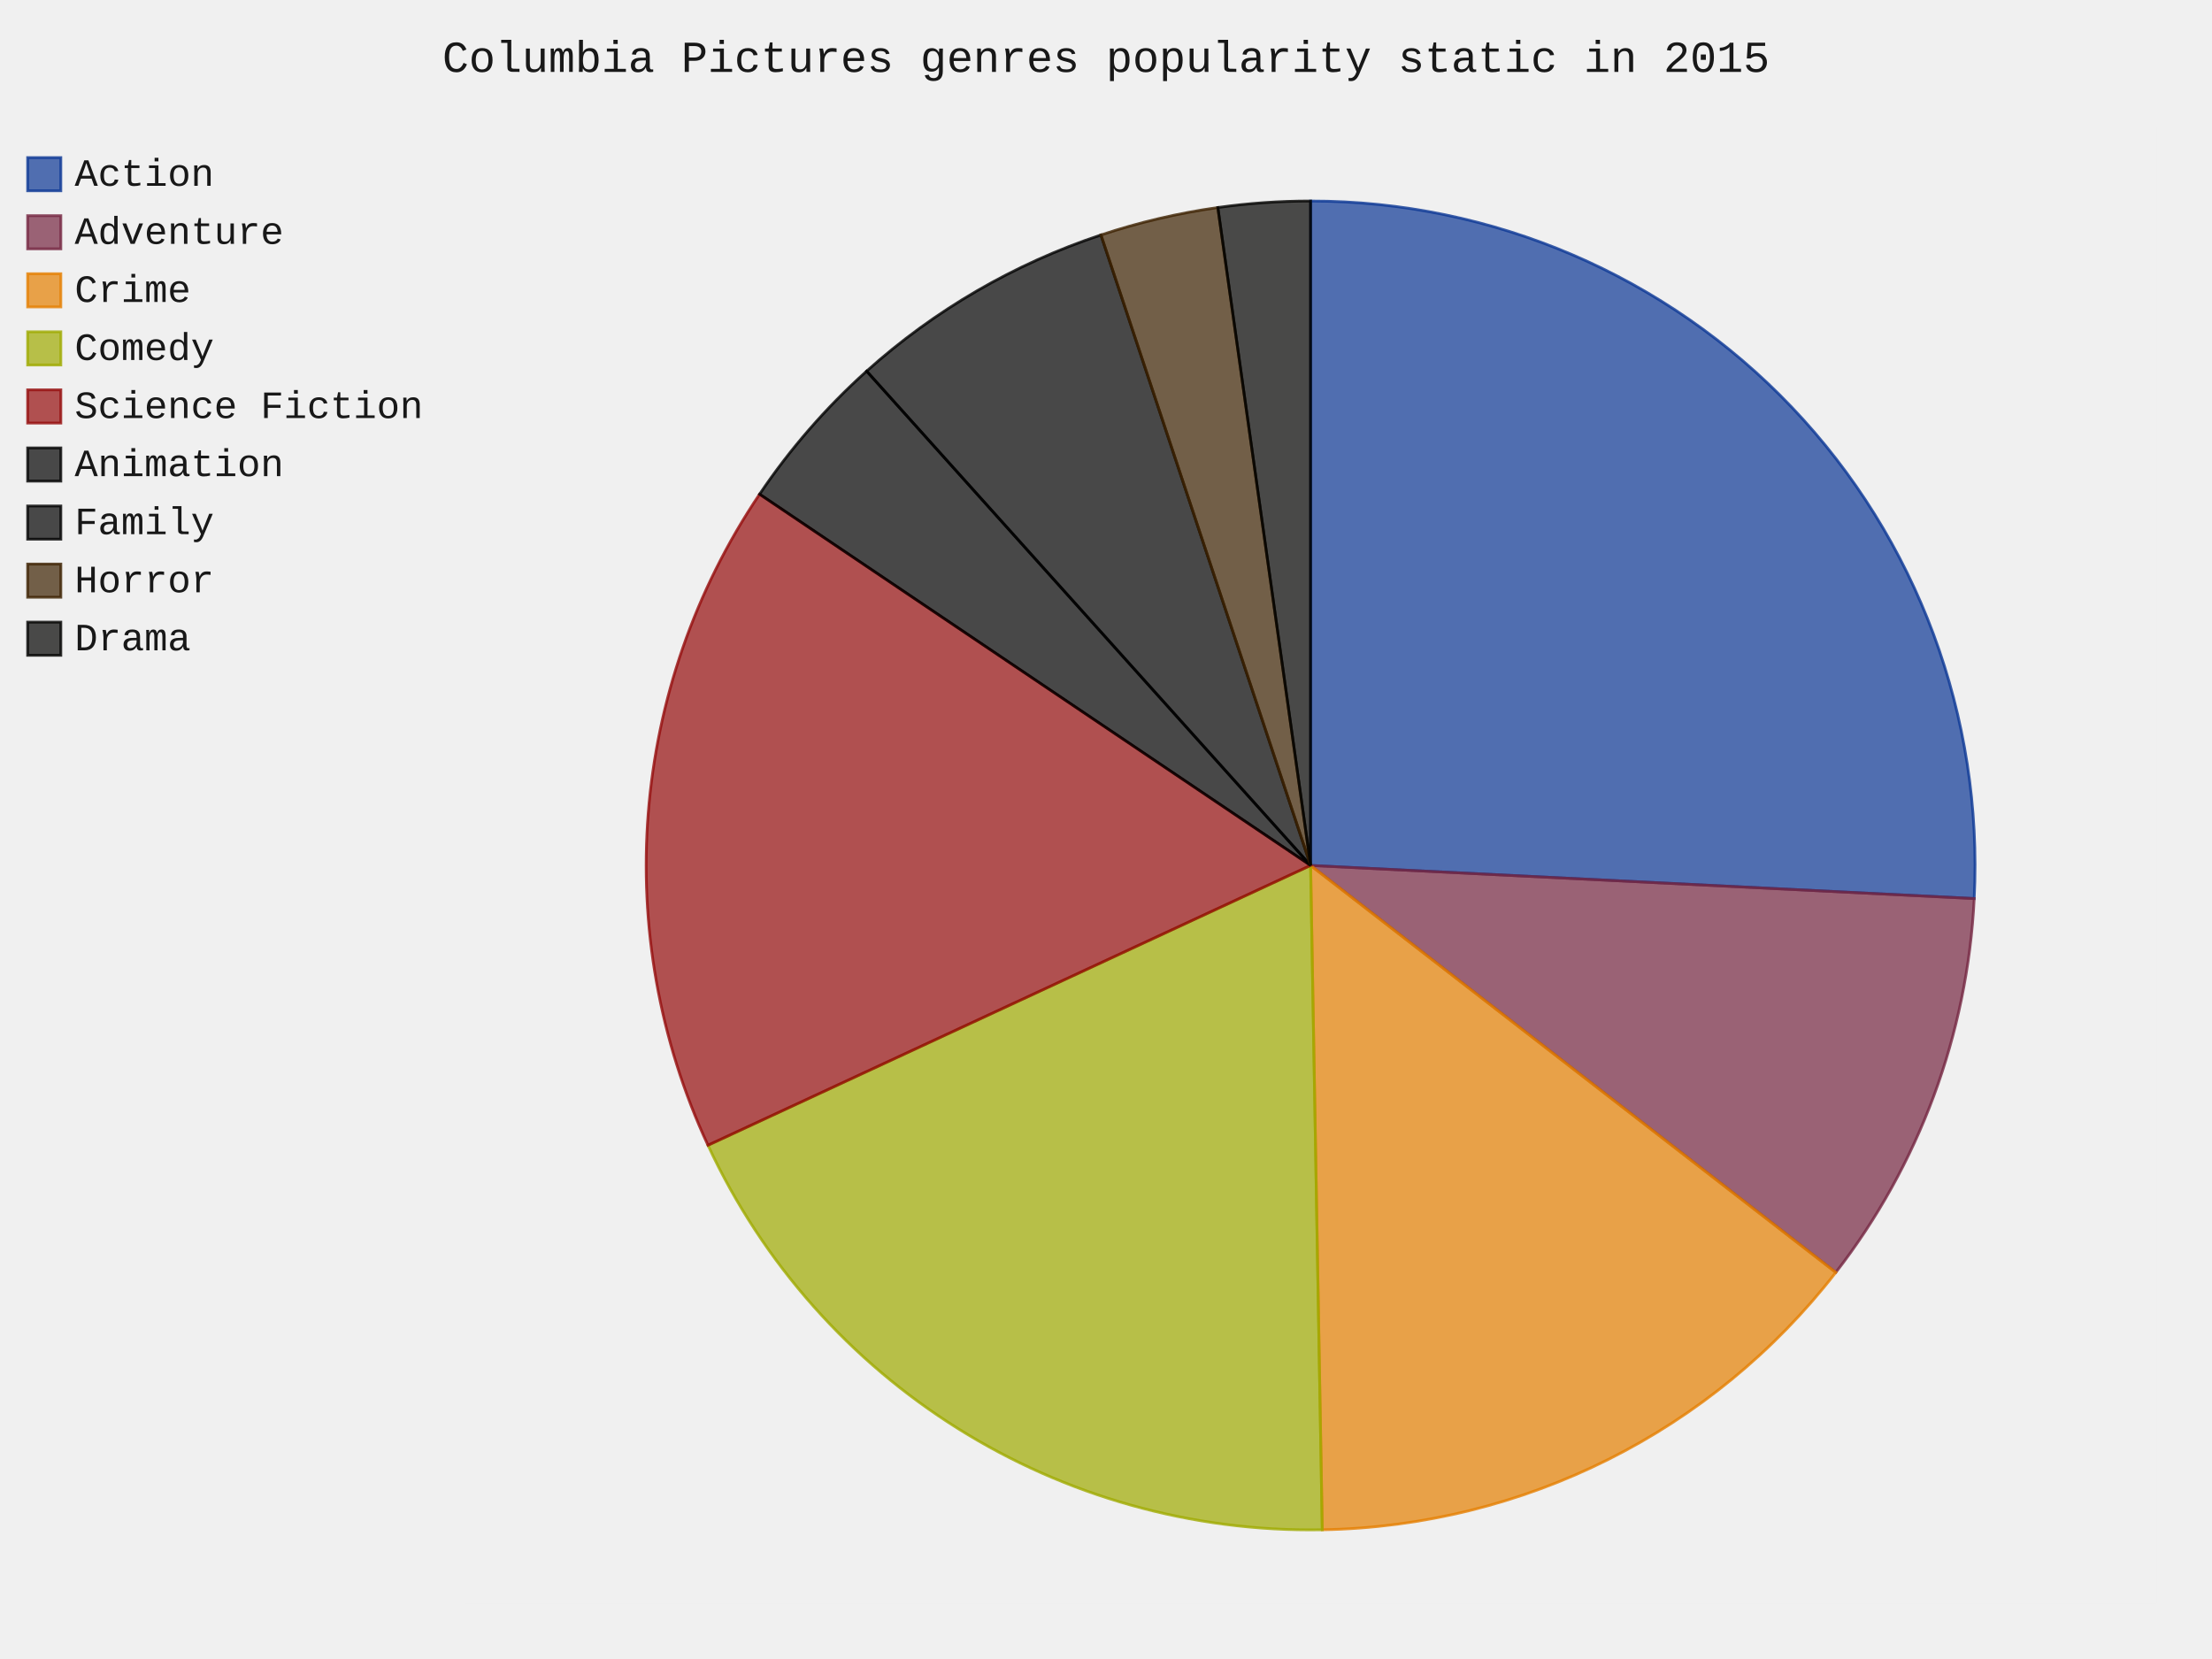
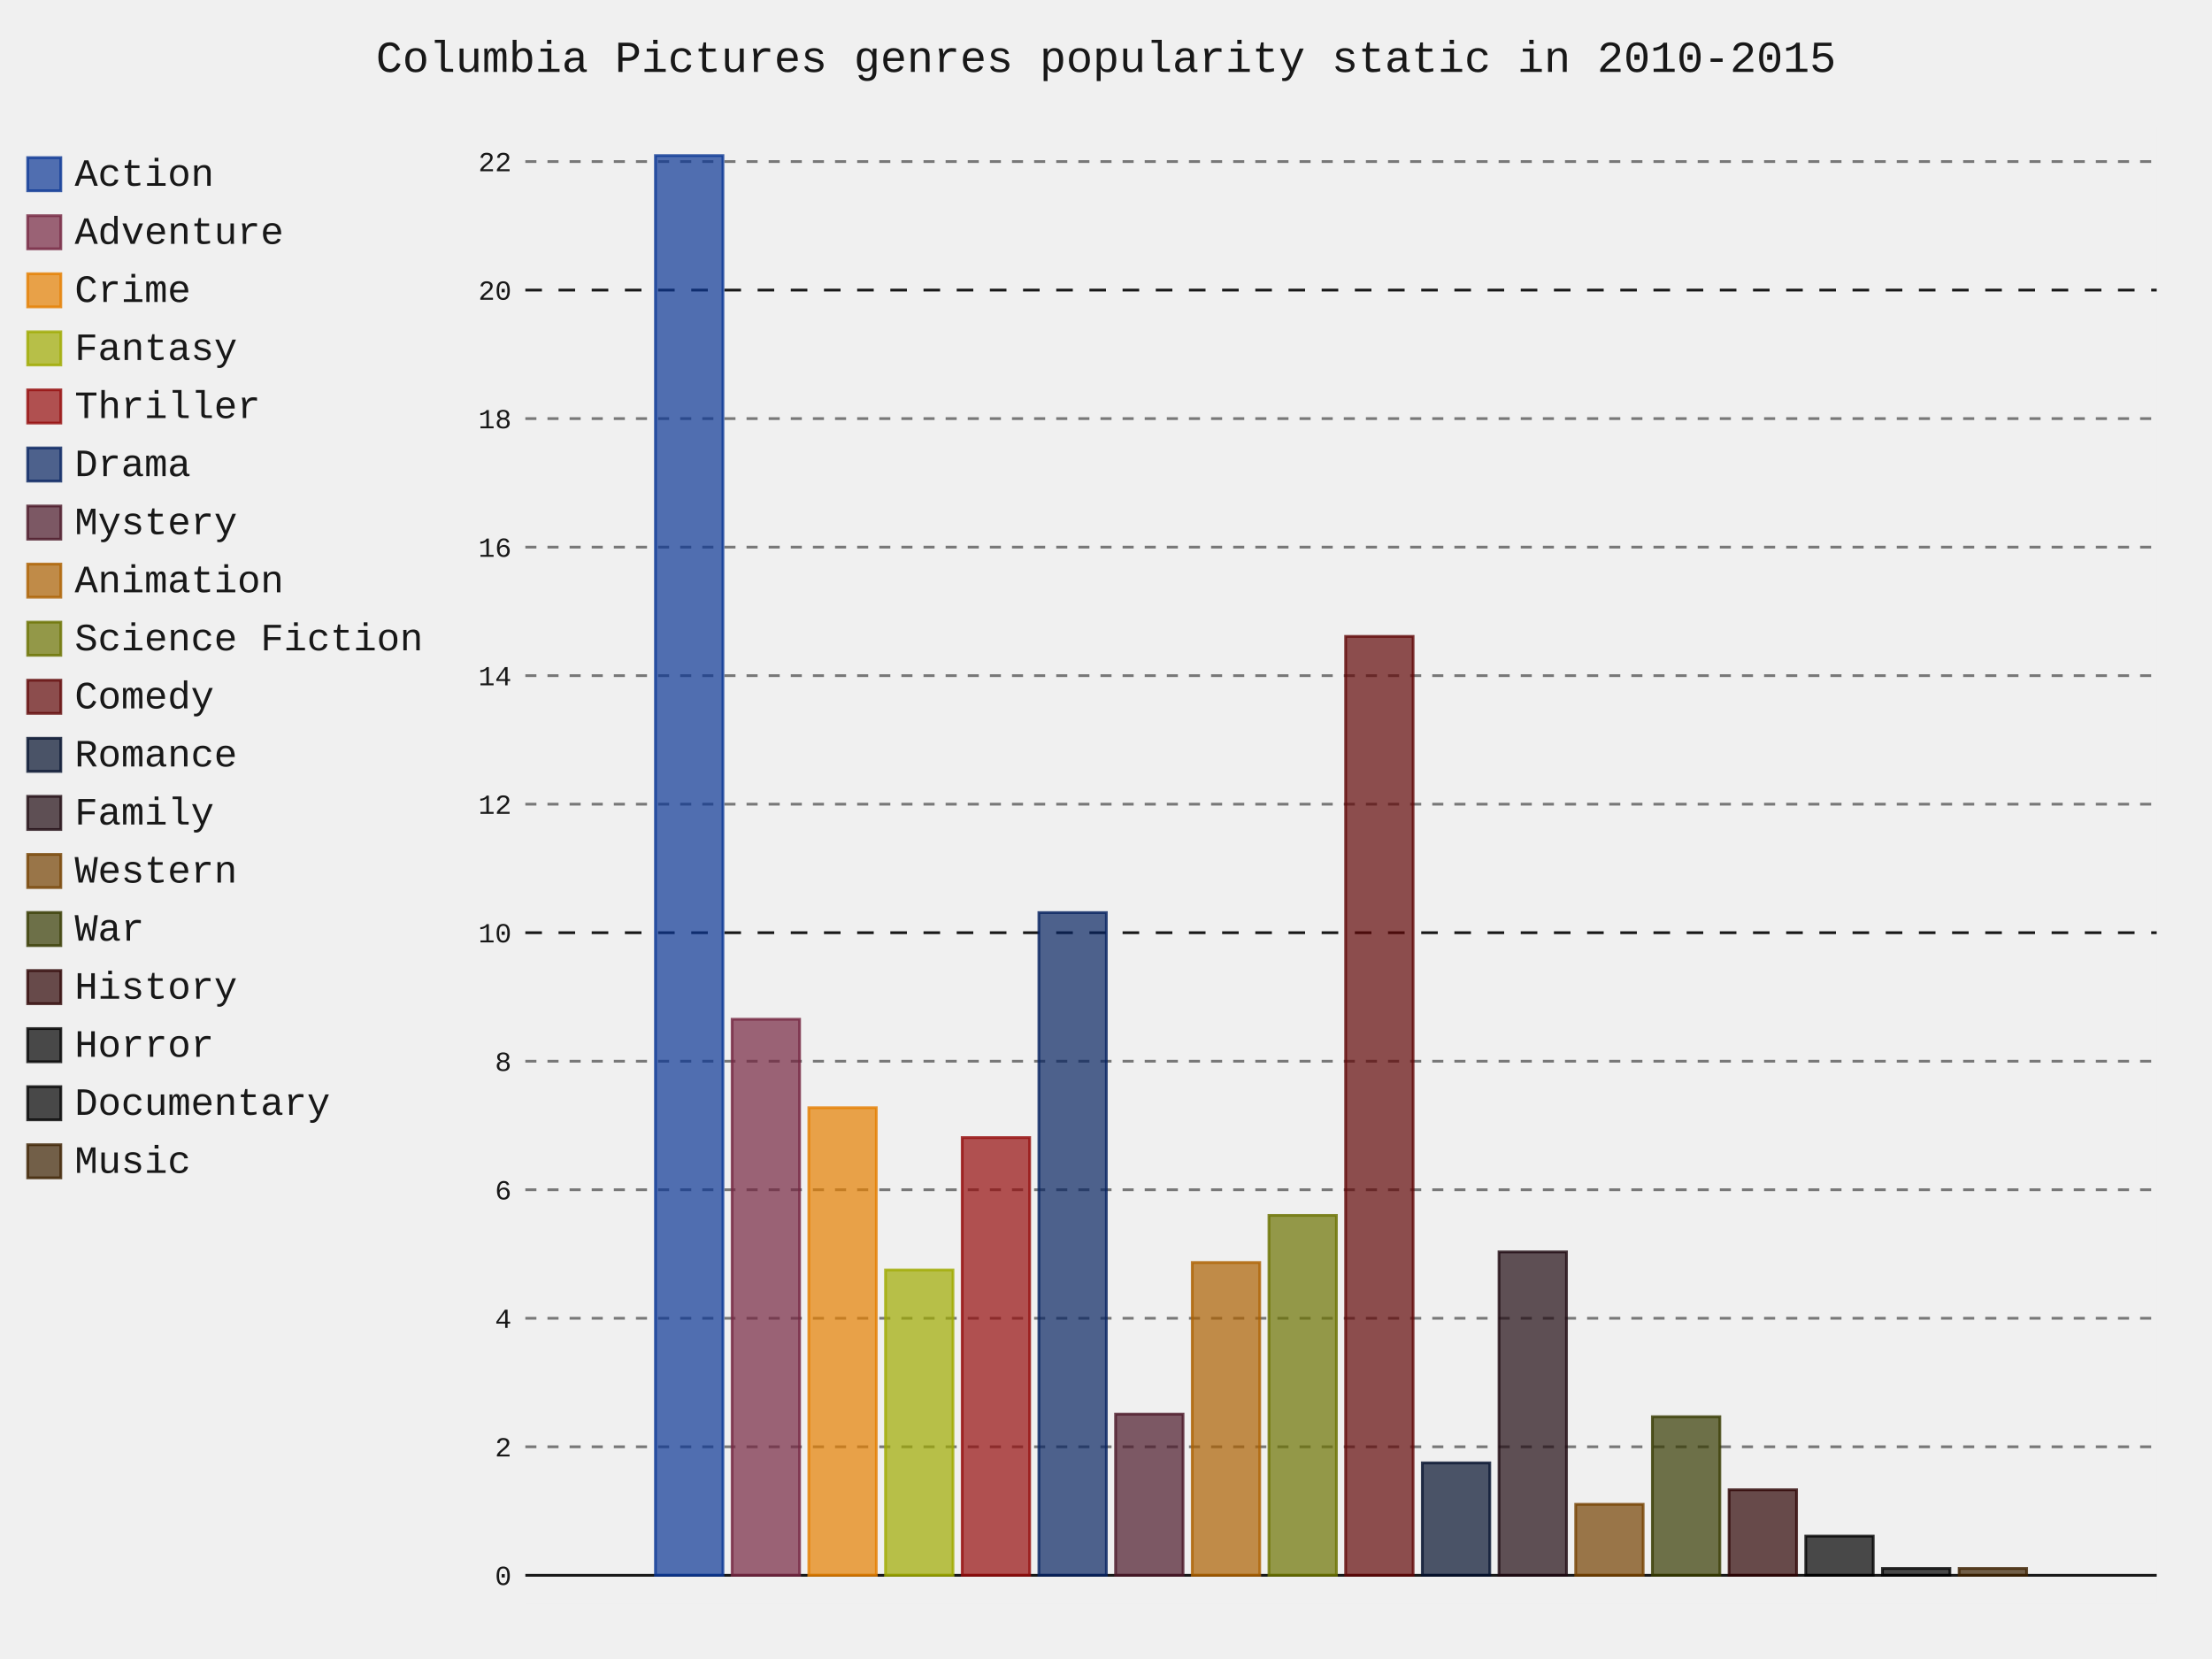
- <svg xmlns="http://www.w3.org/2000/svg" class="pygal-chart" id="chart-fba46c0a-7367-4ff8-a23b-daa2e502efba" viewBox="0 0 800 600">
+ <svg xmlns="http://www.w3.org/2000/svg" class="pygal-chart" id="chart-287fafa0-fafc-438d-97ae-37574f03ef1d" viewBox="0 0 800 600">
  <defs>
-     <style type="text/css">#chart-fba46c0a-7367-4ff8-a23b-daa2e502efba{-webkit-user-select:none;-webkit-font-smoothing:antialiased;font-family:Consolas,"Liberation Mono",Menlo,Courier,monospace}#chart-fba46c0a-7367-4ff8-a23b-daa2e502efba .title{font-family:Consolas,"Liberation Mono",Menlo,Courier,monospace;font-size:16px}#chart-fba46c0a-7367-4ff8-a23b-daa2e502efba .legends .legend text{font-family:Consolas,"Liberation Mono",Menlo,Courier,monospace;font-size:14px}#chart-fba46c0a-7367-4ff8-a23b-daa2e502efba .axis text{font-family:Consolas,"Liberation Mono",Menlo,Courier,monospace;font-size:10px}#chart-fba46c0a-7367-4ff8-a23b-daa2e502efba .axis text.major{font-family:Consolas,"Liberation Mono",Menlo,Courier,monospace;font-size:10px}#chart-fba46c0a-7367-4ff8-a23b-daa2e502efba .text-overlay text.value{font-family:Consolas,"Liberation Mono",Menlo,Courier,monospace;font-size:16px}#chart-fba46c0a-7367-4ff8-a23b-daa2e502efba .text-overlay text.label{font-family:Consolas,"Liberation Mono",Menlo,Courier,monospace;font-size:10px}#chart-fba46c0a-7367-4ff8-a23b-daa2e502efba .tooltip{font-family:Consolas,"Liberation Mono",Menlo,Courier,monospace;font-size:14px}#chart-fba46c0a-7367-4ff8-a23b-daa2e502efba text.no_data{font-family:Consolas,"Liberation Mono",Menlo,Courier,monospace;font-size:64px}
- #chart-fba46c0a-7367-4ff8-a23b-daa2e502efba{background-color:transparent}#chart-fba46c0a-7367-4ff8-a23b-daa2e502efba path,#chart-fba46c0a-7367-4ff8-a23b-daa2e502efba line,#chart-fba46c0a-7367-4ff8-a23b-daa2e502efba rect,#chart-fba46c0a-7367-4ff8-a23b-daa2e502efba circle{-webkit-transition:150ms;-moz-transition:150ms;transition:150ms}#chart-fba46c0a-7367-4ff8-a23b-daa2e502efba .graph &gt; .background{fill:transparent}#chart-fba46c0a-7367-4ff8-a23b-daa2e502efba .plot &gt; .background{fill:rgba(240,240,240,0.7)}#chart-fba46c0a-7367-4ff8-a23b-daa2e502efba .graph{fill:rgba(0,0,0,0.9)}#chart-fba46c0a-7367-4ff8-a23b-daa2e502efba text.no_data{fill:rgba(0,0,0,0.9)}#chart-fba46c0a-7367-4ff8-a23b-daa2e502efba .title{fill:rgba(0,0,0,0.9)}#chart-fba46c0a-7367-4ff8-a23b-daa2e502efba .legends .legend text{fill:rgba(0,0,0,0.9)}#chart-fba46c0a-7367-4ff8-a23b-daa2e502efba .legends .legend:hover text{fill:rgba(0,0,0,0.9)}#chart-fba46c0a-7367-4ff8-a23b-daa2e502efba .axis .line{stroke:rgba(0,0,0,0.9)}#chart-fba46c0a-7367-4ff8-a23b-daa2e502efba .axis .guide.line{stroke:rgba(0,0,0,0.5)}#chart-fba46c0a-7367-4ff8-a23b-daa2e502efba .axis .major.line{stroke:rgba(0,0,0,0.9)}#chart-fba46c0a-7367-4ff8-a23b-daa2e502efba .axis text.major{fill:rgba(0,0,0,0.9)}#chart-fba46c0a-7367-4ff8-a23b-daa2e502efba .axis.y .guides:hover .guide.line,#chart-fba46c0a-7367-4ff8-a23b-daa2e502efba .line-graph .axis.x .guides:hover .guide.line,#chart-fba46c0a-7367-4ff8-a23b-daa2e502efba .stackedline-graph .axis.x .guides:hover .guide.line,#chart-fba46c0a-7367-4ff8-a23b-daa2e502efba .xy-graph .axis.x .guides:hover .guide.line{stroke:rgba(0,0,0,0.9)}#chart-fba46c0a-7367-4ff8-a23b-daa2e502efba .axis .guides:hover text{fill:rgba(0,0,0,0.9)}#chart-fba46c0a-7367-4ff8-a23b-daa2e502efba .reactive{fill-opacity:.7;stroke-opacity:.8}#chart-fba46c0a-7367-4ff8-a23b-daa2e502efba .ci{stroke:rgba(0,0,0,0.9)}#chart-fba46c0a-7367-4ff8-a23b-daa2e502efba .reactive.active,#chart-fba46c0a-7367-4ff8-a23b-daa2e502efba .active .reactive{fill-opacity:.8;stroke-opacity:.9;stroke-width:4}#chart-fba46c0a-7367-4ff8-a23b-daa2e502efba .ci .reactive.active{stroke-width:1.5}#chart-fba46c0a-7367-4ff8-a23b-daa2e502efba .series text{fill:rgba(0,0,0,0.9)}#chart-fba46c0a-7367-4ff8-a23b-daa2e502efba .tooltip rect{fill:rgba(240,240,240,0.7);stroke:rgba(0,0,0,0.9);-webkit-transition:opacity 150ms;-moz-transition:opacity 150ms;transition:opacity 150ms}#chart-fba46c0a-7367-4ff8-a23b-daa2e502efba .tooltip .label{fill:rgba(0,0,0,0.9)}#chart-fba46c0a-7367-4ff8-a23b-daa2e502efba .tooltip .label{fill:rgba(0,0,0,0.9)}#chart-fba46c0a-7367-4ff8-a23b-daa2e502efba .tooltip .legend{font-size:.8em;fill:rgba(0,0,0,0.5)}#chart-fba46c0a-7367-4ff8-a23b-daa2e502efba .tooltip .x_label{font-size:.6em;fill:rgba(0,0,0,0.9)}#chart-fba46c0a-7367-4ff8-a23b-daa2e502efba .tooltip .xlink{font-size:.5em;text-decoration:underline}#chart-fba46c0a-7367-4ff8-a23b-daa2e502efba .tooltip .value{font-size:1.5em}#chart-fba46c0a-7367-4ff8-a23b-daa2e502efba .bound{font-size:.5em}#chart-fba46c0a-7367-4ff8-a23b-daa2e502efba .max-value{font-size:.75em;fill:rgba(0,0,0,0.5)}#chart-fba46c0a-7367-4ff8-a23b-daa2e502efba .map-element{fill:rgba(240,240,240,0.7);stroke:rgba(0,0,0,0.5) !important}#chart-fba46c0a-7367-4ff8-a23b-daa2e502efba .map-element .reactive{fill-opacity:inherit;stroke-opacity:inherit}#chart-fba46c0a-7367-4ff8-a23b-daa2e502efba .color-0,#chart-fba46c0a-7367-4ff8-a23b-daa2e502efba .color-0 a:visited{stroke:rgb(12,55,149);fill:rgb(12,55,149)}#chart-fba46c0a-7367-4ff8-a23b-daa2e502efba .color-1,#chart-fba46c0a-7367-4ff8-a23b-daa2e502efba .color-1 a:visited{stroke:rgb(117,38,65);fill:rgb(117,38,65)}#chart-fba46c0a-7367-4ff8-a23b-daa2e502efba .color-2,#chart-fba46c0a-7367-4ff8-a23b-daa2e502efba .color-2 a:visited{stroke:rgb(228,127,0);fill:rgb(228,127,0)}#chart-fba46c0a-7367-4ff8-a23b-daa2e502efba .color-3,#chart-fba46c0a-7367-4ff8-a23b-daa2e502efba .color-3 a:visited{stroke:rgb(159,170,0);fill:rgb(159,170,0)}#chart-fba46c0a-7367-4ff8-a23b-daa2e502efba .color-4,#chart-fba46c0a-7367-4ff8-a23b-daa2e502efba .color-4 a:visited{stroke:rgb(149,12,12);fill:rgb(149,12,12)}#chart-fba46c0a-7367-4ff8-a23b-daa2e502efba .color-5,#chart-fba46c0a-7367-4ff8-a23b-daa2e502efba .color-5 a:visited{stroke:rgb(0,0,0);fill:rgb(0,0,0)}#chart-fba46c0a-7367-4ff8-a23b-daa2e502efba .color-6,#chart-fba46c0a-7367-4ff8-a23b-daa2e502efba .color-6 a:visited{stroke:rgb(0,0,0);fill:rgb(0,0,0)}#chart-fba46c0a-7367-4ff8-a23b-daa2e502efba .color-7,#chart-fba46c0a-7367-4ff8-a23b-daa2e502efba .color-7 a:visited{stroke:rgb(60,33,0);fill:rgb(60,33,0)}#chart-fba46c0a-7367-4ff8-a23b-daa2e502efba .color-8,#chart-fba46c0a-7367-4ff8-a23b-daa2e502efba .color-8 a:visited{stroke:rgb(2,2,0);fill:rgb(2,2,0)}#chart-fba46c0a-7367-4ff8-a23b-daa2e502efba .text-overlay .color-0 text{fill:black}#chart-fba46c0a-7367-4ff8-a23b-daa2e502efba .text-overlay .color-1 text{fill:black}#chart-fba46c0a-7367-4ff8-a23b-daa2e502efba .text-overlay .color-2 text{fill:black}#chart-fba46c0a-7367-4ff8-a23b-daa2e502efba .text-overlay .color-3 text{fill:black}#chart-fba46c0a-7367-4ff8-a23b-daa2e502efba .text-overlay .color-4 text{fill:black}#chart-fba46c0a-7367-4ff8-a23b-daa2e502efba .text-overlay .color-5 text{fill:white}#chart-fba46c0a-7367-4ff8-a23b-daa2e502efba .text-overlay .color-6 text{fill:white}#chart-fba46c0a-7367-4ff8-a23b-daa2e502efba .text-overlay .color-7 text{fill:white}#chart-fba46c0a-7367-4ff8-a23b-daa2e502efba .text-overlay .color-8 text{fill:white}
- #chart-fba46c0a-7367-4ff8-a23b-daa2e502efba text.no_data{text-anchor:middle}#chart-fba46c0a-7367-4ff8-a23b-daa2e502efba .guide.line{fill:none}#chart-fba46c0a-7367-4ff8-a23b-daa2e502efba .centered{text-anchor:middle}#chart-fba46c0a-7367-4ff8-a23b-daa2e502efba .title{text-anchor:middle}#chart-fba46c0a-7367-4ff8-a23b-daa2e502efba .legends .legend text{fill-opacity:1}#chart-fba46c0a-7367-4ff8-a23b-daa2e502efba .axis.x text{text-anchor:middle}#chart-fba46c0a-7367-4ff8-a23b-daa2e502efba .axis.x:not(.web) text[transform]{text-anchor:start}#chart-fba46c0a-7367-4ff8-a23b-daa2e502efba .axis.x:not(.web) text[transform].backwards{text-anchor:end}#chart-fba46c0a-7367-4ff8-a23b-daa2e502efba .axis.y text{text-anchor:end}#chart-fba46c0a-7367-4ff8-a23b-daa2e502efba .axis.y text[transform].backwards{text-anchor:start}#chart-fba46c0a-7367-4ff8-a23b-daa2e502efba .axis.y2 text{text-anchor:start}#chart-fba46c0a-7367-4ff8-a23b-daa2e502efba .axis.y2 text[transform].backwards{text-anchor:end}#chart-fba46c0a-7367-4ff8-a23b-daa2e502efba .axis .guide.line{stroke-dasharray:4,4}#chart-fba46c0a-7367-4ff8-a23b-daa2e502efba .axis .major.guide.line{stroke-dasharray:6,6}#chart-fba46c0a-7367-4ff8-a23b-daa2e502efba .horizontal .axis.y .guide.line,#chart-fba46c0a-7367-4ff8-a23b-daa2e502efba .horizontal .axis.y2 .guide.line,#chart-fba46c0a-7367-4ff8-a23b-daa2e502efba .vertical .axis.x .guide.line{opacity:0}#chart-fba46c0a-7367-4ff8-a23b-daa2e502efba .horizontal .axis.always_show .guide.line,#chart-fba46c0a-7367-4ff8-a23b-daa2e502efba .vertical .axis.always_show .guide.line{opacity:1 !important}#chart-fba46c0a-7367-4ff8-a23b-daa2e502efba .axis.y .guides:hover .guide.line,#chart-fba46c0a-7367-4ff8-a23b-daa2e502efba .axis.y2 .guides:hover .guide.line,#chart-fba46c0a-7367-4ff8-a23b-daa2e502efba .axis.x .guides:hover .guide.line{opacity:1}#chart-fba46c0a-7367-4ff8-a23b-daa2e502efba .axis .guides:hover text{opacity:1}#chart-fba46c0a-7367-4ff8-a23b-daa2e502efba .nofill{fill:none}#chart-fba46c0a-7367-4ff8-a23b-daa2e502efba .subtle-fill{fill-opacity:.2}#chart-fba46c0a-7367-4ff8-a23b-daa2e502efba .dot{stroke-width:1px;fill-opacity:1}#chart-fba46c0a-7367-4ff8-a23b-daa2e502efba .dot.active{stroke-width:5px}#chart-fba46c0a-7367-4ff8-a23b-daa2e502efba .dot.negative{fill:transparent}#chart-fba46c0a-7367-4ff8-a23b-daa2e502efba text,#chart-fba46c0a-7367-4ff8-a23b-daa2e502efba tspan{stroke:none !important}#chart-fba46c0a-7367-4ff8-a23b-daa2e502efba .series text.active{opacity:1}#chart-fba46c0a-7367-4ff8-a23b-daa2e502efba .tooltip rect{fill-opacity:.95;stroke-width:.5}#chart-fba46c0a-7367-4ff8-a23b-daa2e502efba .tooltip text{fill-opacity:1}#chart-fba46c0a-7367-4ff8-a23b-daa2e502efba .showable{visibility:hidden}#chart-fba46c0a-7367-4ff8-a23b-daa2e502efba .showable.shown{visibility:visible}#chart-fba46c0a-7367-4ff8-a23b-daa2e502efba .gauge-background{fill:rgba(229,229,229,1);stroke:none}#chart-fba46c0a-7367-4ff8-a23b-daa2e502efba .bg-lines{stroke:transparent;stroke-width:2px}</style>
+     <style type="text/css">#chart-287fafa0-fafc-438d-97ae-37574f03ef1d{-webkit-user-select:none;-webkit-font-smoothing:antialiased;font-family:Consolas,"Liberation Mono",Menlo,Courier,monospace}#chart-287fafa0-fafc-438d-97ae-37574f03ef1d .title{font-family:Consolas,"Liberation Mono",Menlo,Courier,monospace;font-size:16px}#chart-287fafa0-fafc-438d-97ae-37574f03ef1d .legends .legend text{font-family:Consolas,"Liberation Mono",Menlo,Courier,monospace;font-size:14px}#chart-287fafa0-fafc-438d-97ae-37574f03ef1d .axis text{font-family:Consolas,"Liberation Mono",Menlo,Courier,monospace;font-size:10px}#chart-287fafa0-fafc-438d-97ae-37574f03ef1d .axis text.major{font-family:Consolas,"Liberation Mono",Menlo,Courier,monospace;font-size:10px}#chart-287fafa0-fafc-438d-97ae-37574f03ef1d .text-overlay text.value{font-family:Consolas,"Liberation Mono",Menlo,Courier,monospace;font-size:16px}#chart-287fafa0-fafc-438d-97ae-37574f03ef1d .text-overlay text.label{font-family:Consolas,"Liberation Mono",Menlo,Courier,monospace;font-size:10px}#chart-287fafa0-fafc-438d-97ae-37574f03ef1d .tooltip{font-family:Consolas,"Liberation Mono",Menlo,Courier,monospace;font-size:14px}#chart-287fafa0-fafc-438d-97ae-37574f03ef1d text.no_data{font-family:Consolas,"Liberation Mono",Menlo,Courier,monospace;font-size:64px}
+ #chart-287fafa0-fafc-438d-97ae-37574f03ef1d{background-color:transparent}#chart-287fafa0-fafc-438d-97ae-37574f03ef1d path,#chart-287fafa0-fafc-438d-97ae-37574f03ef1d line,#chart-287fafa0-fafc-438d-97ae-37574f03ef1d rect,#chart-287fafa0-fafc-438d-97ae-37574f03ef1d circle{-webkit-transition:150ms;-moz-transition:150ms;transition:150ms}#chart-287fafa0-fafc-438d-97ae-37574f03ef1d .graph &gt; .background{fill:transparent}#chart-287fafa0-fafc-438d-97ae-37574f03ef1d .plot &gt; .background{fill:rgba(240,240,240,0.7)}#chart-287fafa0-fafc-438d-97ae-37574f03ef1d .graph{fill:rgba(0,0,0,0.9)}#chart-287fafa0-fafc-438d-97ae-37574f03ef1d text.no_data{fill:rgba(0,0,0,0.9)}#chart-287fafa0-fafc-438d-97ae-37574f03ef1d .title{fill:rgba(0,0,0,0.9)}#chart-287fafa0-fafc-438d-97ae-37574f03ef1d .legends .legend text{fill:rgba(0,0,0,0.9)}#chart-287fafa0-fafc-438d-97ae-37574f03ef1d .legends .legend:hover text{fill:rgba(0,0,0,0.9)}#chart-287fafa0-fafc-438d-97ae-37574f03ef1d .axis .line{stroke:rgba(0,0,0,0.9)}#chart-287fafa0-fafc-438d-97ae-37574f03ef1d .axis .guide.line{stroke:rgba(0,0,0,0.5)}#chart-287fafa0-fafc-438d-97ae-37574f03ef1d .axis .major.line{stroke:rgba(0,0,0,0.9)}#chart-287fafa0-fafc-438d-97ae-37574f03ef1d .axis text.major{fill:rgba(0,0,0,0.9)}#chart-287fafa0-fafc-438d-97ae-37574f03ef1d .axis.y .guides:hover .guide.line,#chart-287fafa0-fafc-438d-97ae-37574f03ef1d .line-graph .axis.x .guides:hover .guide.line,#chart-287fafa0-fafc-438d-97ae-37574f03ef1d .stackedline-graph .axis.x .guides:hover .guide.line,#chart-287fafa0-fafc-438d-97ae-37574f03ef1d .xy-graph .axis.x .guides:hover .guide.line{stroke:rgba(0,0,0,0.9)}#chart-287fafa0-fafc-438d-97ae-37574f03ef1d .axis .guides:hover text{fill:rgba(0,0,0,0.9)}#chart-287fafa0-fafc-438d-97ae-37574f03ef1d .reactive{fill-opacity:.7;stroke-opacity:.8}#chart-287fafa0-fafc-438d-97ae-37574f03ef1d .ci{stroke:rgba(0,0,0,0.9)}#chart-287fafa0-fafc-438d-97ae-37574f03ef1d .reactive.active,#chart-287fafa0-fafc-438d-97ae-37574f03ef1d .active .reactive{fill-opacity:.8;stroke-opacity:.9;stroke-width:4}#chart-287fafa0-fafc-438d-97ae-37574f03ef1d .ci .reactive.active{stroke-width:1.5}#chart-287fafa0-fafc-438d-97ae-37574f03ef1d .series text{fill:rgba(0,0,0,0.9)}#chart-287fafa0-fafc-438d-97ae-37574f03ef1d .tooltip rect{fill:rgba(240,240,240,0.7);stroke:rgba(0,0,0,0.9);-webkit-transition:opacity 150ms;-moz-transition:opacity 150ms;transition:opacity 150ms}#chart-287fafa0-fafc-438d-97ae-37574f03ef1d .tooltip .label{fill:rgba(0,0,0,0.9)}#chart-287fafa0-fafc-438d-97ae-37574f03ef1d .tooltip .label{fill:rgba(0,0,0,0.9)}#chart-287fafa0-fafc-438d-97ae-37574f03ef1d .tooltip .legend{font-size:.8em;fill:rgba(0,0,0,0.5)}#chart-287fafa0-fafc-438d-97ae-37574f03ef1d .tooltip .x_label{font-size:.6em;fill:rgba(0,0,0,0.9)}#chart-287fafa0-fafc-438d-97ae-37574f03ef1d .tooltip .xlink{font-size:.5em;text-decoration:underline}#chart-287fafa0-fafc-438d-97ae-37574f03ef1d .tooltip .value{font-size:1.5em}#chart-287fafa0-fafc-438d-97ae-37574f03ef1d .bound{font-size:.5em}#chart-287fafa0-fafc-438d-97ae-37574f03ef1d .max-value{font-size:.75em;fill:rgba(0,0,0,0.5)}#chart-287fafa0-fafc-438d-97ae-37574f03ef1d .map-element{fill:rgba(240,240,240,0.7);stroke:rgba(0,0,0,0.5) !important}#chart-287fafa0-fafc-438d-97ae-37574f03ef1d .map-element .reactive{fill-opacity:inherit;stroke-opacity:inherit}#chart-287fafa0-fafc-438d-97ae-37574f03ef1d .color-0,#chart-287fafa0-fafc-438d-97ae-37574f03ef1d .color-0 a:visited{stroke:rgb(12,55,149);fill:rgb(12,55,149)}#chart-287fafa0-fafc-438d-97ae-37574f03ef1d .color-1,#chart-287fafa0-fafc-438d-97ae-37574f03ef1d .color-1 a:visited{stroke:rgb(117,38,65);fill:rgb(117,38,65)}#chart-287fafa0-fafc-438d-97ae-37574f03ef1d .color-2,#chart-287fafa0-fafc-438d-97ae-37574f03ef1d .color-2 a:visited{stroke:rgb(228,127,0);fill:rgb(228,127,0)}#chart-287fafa0-fafc-438d-97ae-37574f03ef1d .color-3,#chart-287fafa0-fafc-438d-97ae-37574f03ef1d .color-3 a:visited{stroke:rgb(159,170,0);fill:rgb(159,170,0)}#chart-287fafa0-fafc-438d-97ae-37574f03ef1d .color-4,#chart-287fafa0-fafc-438d-97ae-37574f03ef1d .color-4 a:visited{stroke:rgb(149,12,12);fill:rgb(149,12,12)}#chart-287fafa0-fafc-438d-97ae-37574f03ef1d .color-5,#chart-287fafa0-fafc-438d-97ae-37574f03ef1d .color-5 a:visited{stroke:rgb(8,36,97);fill:rgb(8,36,97)}#chart-287fafa0-fafc-438d-97ae-37574f03ef1d .color-6,#chart-287fafa0-fafc-438d-97ae-37574f03ef1d .color-6 a:visited{stroke:rgb(75,24,41);fill:rgb(75,24,41)}#chart-287fafa0-fafc-438d-97ae-37574f03ef1d .color-7,#chart-287fafa0-fafc-438d-97ae-37574f03ef1d .color-7 a:visited{stroke:rgb(172,96,0);fill:rgb(172,96,0)}#chart-287fafa0-fafc-438d-97ae-37574f03ef1d .color-8,#chart-287fafa0-fafc-438d-97ae-37574f03ef1d .color-8 a:visited{stroke:rgb(107,114,0);fill:rgb(107,114,0)}#chart-287fafa0-fafc-438d-97ae-37574f03ef1d .color-9,#chart-287fafa0-fafc-438d-97ae-37574f03ef1d .color-9 a:visited{stroke:rgb(97,8,8);fill:rgb(97,8,8)}#chart-287fafa0-fafc-438d-97ae-37574f03ef1d .color-10,#chart-287fafa0-fafc-438d-97ae-37574f03ef1d .color-10 a:visited{stroke:rgb(4,17,45);fill:rgb(4,17,45)}#chart-287fafa0-fafc-438d-97ae-37574f03ef1d .color-11,#chart-287fafa0-fafc-438d-97ae-37574f03ef1d .color-11 a:visited{stroke:rgb(32,10,18);fill:rgb(32,10,18)}#chart-287fafa0-fafc-438d-97ae-37574f03ef1d .color-12,#chart-287fafa0-fafc-438d-97ae-37574f03ef1d .color-12 a:visited{stroke:rgb(116,65,0);fill:rgb(116,65,0)}#chart-287fafa0-fafc-438d-97ae-37574f03ef1d .color-13,#chart-287fafa0-fafc-438d-97ae-37574f03ef1d .color-13 a:visited{stroke:rgb(54,58,0);fill:rgb(54,58,0)}#chart-287fafa0-fafc-438d-97ae-37574f03ef1d .color-14,#chart-287fafa0-fafc-438d-97ae-37574f03ef1d .color-14 a:visited{stroke:rgb(45,4,4);fill:rgb(45,4,4)}#chart-287fafa0-fafc-438d-97ae-37574f03ef1d .color-15,#chart-287fafa0-fafc-438d-97ae-37574f03ef1d .color-15 a:visited{stroke:rgb(0,0,0);fill:rgb(0,0,0)}#chart-287fafa0-fafc-438d-97ae-37574f03ef1d .color-16,#chart-287fafa0-fafc-438d-97ae-37574f03ef1d .color-16 a:visited{stroke:rgb(0,0,0);fill:rgb(0,0,0)}#chart-287fafa0-fafc-438d-97ae-37574f03ef1d .color-17,#chart-287fafa0-fafc-438d-97ae-37574f03ef1d .color-17 a:visited{stroke:rgb(60,33,0);fill:rgb(60,33,0)}#chart-287fafa0-fafc-438d-97ae-37574f03ef1d .text-overlay .color-0 text{fill:black}#chart-287fafa0-fafc-438d-97ae-37574f03ef1d .text-overlay .color-1 text{fill:black}#chart-287fafa0-fafc-438d-97ae-37574f03ef1d .text-overlay .color-2 text{fill:black}#chart-287fafa0-fafc-438d-97ae-37574f03ef1d .text-overlay .color-3 text{fill:black}#chart-287fafa0-fafc-438d-97ae-37574f03ef1d .text-overlay .color-4 text{fill:black}#chart-287fafa0-fafc-438d-97ae-37574f03ef1d .text-overlay .color-5 text{fill:black}#chart-287fafa0-fafc-438d-97ae-37574f03ef1d .text-overlay .color-6 text{fill:black}#chart-287fafa0-fafc-438d-97ae-37574f03ef1d .text-overlay .color-7 text{fill:black}#chart-287fafa0-fafc-438d-97ae-37574f03ef1d .text-overlay .color-8 text{fill:black}#chart-287fafa0-fafc-438d-97ae-37574f03ef1d .text-overlay .color-9 text{fill:black}#chart-287fafa0-fafc-438d-97ae-37574f03ef1d .text-overlay .color-10 text{fill:white}#chart-287fafa0-fafc-438d-97ae-37574f03ef1d .text-overlay .color-11 text{fill:white}#chart-287fafa0-fafc-438d-97ae-37574f03ef1d .text-overlay .color-12 text{fill:black}#chart-287fafa0-fafc-438d-97ae-37574f03ef1d .text-overlay .color-13 text{fill:white}#chart-287fafa0-fafc-438d-97ae-37574f03ef1d .text-overlay .color-14 text{fill:white}#chart-287fafa0-fafc-438d-97ae-37574f03ef1d .text-overlay .color-15 text{fill:white}#chart-287fafa0-fafc-438d-97ae-37574f03ef1d .text-overlay .color-16 text{fill:white}#chart-287fafa0-fafc-438d-97ae-37574f03ef1d .text-overlay .color-17 text{fill:white}
+ #chart-287fafa0-fafc-438d-97ae-37574f03ef1d text.no_data{text-anchor:middle}#chart-287fafa0-fafc-438d-97ae-37574f03ef1d .guide.line{fill:none}#chart-287fafa0-fafc-438d-97ae-37574f03ef1d .centered{text-anchor:middle}#chart-287fafa0-fafc-438d-97ae-37574f03ef1d .title{text-anchor:middle}#chart-287fafa0-fafc-438d-97ae-37574f03ef1d .legends .legend text{fill-opacity:1}#chart-287fafa0-fafc-438d-97ae-37574f03ef1d .axis.x text{text-anchor:middle}#chart-287fafa0-fafc-438d-97ae-37574f03ef1d .axis.x:not(.web) text[transform]{text-anchor:start}#chart-287fafa0-fafc-438d-97ae-37574f03ef1d .axis.x:not(.web) text[transform].backwards{text-anchor:end}#chart-287fafa0-fafc-438d-97ae-37574f03ef1d .axis.y text{text-anchor:end}#chart-287fafa0-fafc-438d-97ae-37574f03ef1d .axis.y text[transform].backwards{text-anchor:start}#chart-287fafa0-fafc-438d-97ae-37574f03ef1d .axis.y2 text{text-anchor:start}#chart-287fafa0-fafc-438d-97ae-37574f03ef1d .axis.y2 text[transform].backwards{text-anchor:end}#chart-287fafa0-fafc-438d-97ae-37574f03ef1d .axis .guide.line{stroke-dasharray:4,4}#chart-287fafa0-fafc-438d-97ae-37574f03ef1d .axis .major.guide.line{stroke-dasharray:6,6}#chart-287fafa0-fafc-438d-97ae-37574f03ef1d .horizontal .axis.y .guide.line,#chart-287fafa0-fafc-438d-97ae-37574f03ef1d .horizontal .axis.y2 .guide.line,#chart-287fafa0-fafc-438d-97ae-37574f03ef1d .vertical .axis.x .guide.line{opacity:0}#chart-287fafa0-fafc-438d-97ae-37574f03ef1d .horizontal .axis.always_show .guide.line,#chart-287fafa0-fafc-438d-97ae-37574f03ef1d .vertical .axis.always_show .guide.line{opacity:1 !important}#chart-287fafa0-fafc-438d-97ae-37574f03ef1d .axis.y .guides:hover .guide.line,#chart-287fafa0-fafc-438d-97ae-37574f03ef1d .axis.y2 .guides:hover .guide.line,#chart-287fafa0-fafc-438d-97ae-37574f03ef1d .axis.x .guides:hover .guide.line{opacity:1}#chart-287fafa0-fafc-438d-97ae-37574f03ef1d .axis .guides:hover text{opacity:1}#chart-287fafa0-fafc-438d-97ae-37574f03ef1d .nofill{fill:none}#chart-287fafa0-fafc-438d-97ae-37574f03ef1d .subtle-fill{fill-opacity:.2}#chart-287fafa0-fafc-438d-97ae-37574f03ef1d .dot{stroke-width:1px;fill-opacity:1}#chart-287fafa0-fafc-438d-97ae-37574f03ef1d .dot.active{stroke-width:5px}#chart-287fafa0-fafc-438d-97ae-37574f03ef1d .dot.negative{fill:transparent}#chart-287fafa0-fafc-438d-97ae-37574f03ef1d text,#chart-287fafa0-fafc-438d-97ae-37574f03ef1d tspan{stroke:none !important}#chart-287fafa0-fafc-438d-97ae-37574f03ef1d .series text.active{opacity:1}#chart-287fafa0-fafc-438d-97ae-37574f03ef1d .tooltip rect{fill-opacity:.95;stroke-width:.5}#chart-287fafa0-fafc-438d-97ae-37574f03ef1d .tooltip text{fill-opacity:1}#chart-287fafa0-fafc-438d-97ae-37574f03ef1d .showable{visibility:hidden}#chart-287fafa0-fafc-438d-97ae-37574f03ef1d .showable.shown{visibility:visible}#chart-287fafa0-fafc-438d-97ae-37574f03ef1d .gauge-background{fill:rgba(229,229,229,1);stroke:none}#chart-287fafa0-fafc-438d-97ae-37574f03ef1d .bg-lines{stroke:transparent;stroke-width:2px}</style>
  </defs>
-   <g class="graph pie-graph vertical">
+   <g class="graph bar-graph vertical">
    <rect class="background" height="600" width="800" x="0" y="0" />
-     <g class="plot" transform="translate(168, 46)">
-       <rect class="background" height="534" width="612.0" x="0" y="0" />
+     <g class="plot" transform="translate(190, 46)">
+       <rect class="background" height="534" width="590.0" x="0" y="0" />
+       <g class="axis y always_show">
+         <g class="guides">
+           <path class="axis major line" d="M0 523.731 h590" />
+           <text class="major" x="-5" y="527.231">0</text>
+         </g>
+         <g class="guides">
+           <path class="guide line" d="M0 477.249 h590" />
+           <text class="" x="-5" y="480.749">2</text>
+         </g>
+         <g class="guides">
+           <path class="guide line" d="M0 430.767 h590" />
+           <text class="" x="-5" y="434.267">4</text>
+         </g>
+         <g class="guides">
+           <path class="guide line" d="M0 384.285 h590" />
+           <text class="" x="-5" y="387.785">6</text>
+         </g>
+         <g class="guides">
+           <path class="guide line" d="M0 337.803 h590" />
+           <text class="" x="-5" y="341.303">8</text>
+         </g>
+         <g class="guides">
+           <path class="major guide line" d="M0 291.322 h590" />
+           <text class="major" x="-5" y="294.822">10</text>
+         </g>
+         <g class="guides">
+           <path class="guide line" d="M0 244.84 h590" />
+           <text class="" x="-5" y="248.34">12</text>
+         </g>
+         <g class="guides">
+           <path class="guide line" d="M0 198.358 h590" />
+           <text class="" x="-5" y="201.858">14</text>
+         </g>
+         <g class="guides">
+           <path class="guide line" d="M0 151.876 h590" />
+           <text class="" x="-5" y="155.376">16</text>
+         </g>
+         <g class="guides">
+           <path class="guide line" d="M0 105.394 h590" />
+           <text class="" x="-5" y="108.894">18</text>
+         </g>
+         <g class="guides">
+           <path class="major guide line" d="M0 58.912 h590" />
+           <text class="major" x="-5" y="62.412">20</text>
+         </g>
+         <g class="guides">
+           <path class="guide line" d="M0 12.431 h590" />
+           <text class="" x="-5" y="15.931">22</text>
+         </g>
+       </g>
      <g class="series serie-0 color-0">
-         <g class="slices">
-           <g class="slice">
-             <path class="slice reactive tooltip-trigger" d="M306 26.7 A240.3 240.3 0 0 1 546.002 278.972 L306 267 A0 0 0 0 0 306 267 z" />
+         <g class="bars">
+           <g class="bar">
+             <rect class="rect reactive tooltip-trigger" height="513.462" rx="0" ry="0" width="24.407" x="47.049" y="10.269" />
          </g>
        </g>
      </g>
      <g class="series serie-1 color-1">
-         <g class="slices">
-           <g class="slice">
-             <path class="slice reactive tooltip-trigger" d="M546.002 278.972 A240.3 240.3 0 0 1 495.954 414.178 L306 267 A0 0 0 0 0 306 267 z" />
+         <g class="bars">
+           <g class="bar">
+             <rect class="rect reactive tooltip-trigger" height="201.104" rx="0" ry="0" width="24.407" x="74.784" y="322.627" />
          </g>
        </g>
      </g>
      <g class="series serie-2 color-2">
-         <g class="slices">
-           <g class="slice">
-             <path class="slice reactive tooltip-trigger" d="M495.954 414.178 A240.3 240.3 0 0 1 310.22 507.263 L306 267 A0 0 0 0 0 306 267 z" />
+         <g class="bars">
+           <g class="bar">
+             <rect class="rect reactive tooltip-trigger" height="169.124" rx="0" ry="0" width="24.407" x="102.519" y="354.607" />
          </g>
        </g>
      </g>
      <g class="series serie-3 color-3">
-         <g class="slices">
-           <g class="slice">
-             <path class="slice reactive tooltip-trigger" d="M310.22 507.263 A240.3 240.3 0 0 1 88.048 368.198 L306 267 A0 0 0 0 0 306 267 z" />
+         <g class="bars">
+           <g class="bar">
+             <rect class="rect reactive tooltip-trigger" height="110.441" rx="0" ry="0" width="24.407" x="130.254" y="413.29" />
          </g>
        </g>
      </g>
      <g class="series serie-4 color-4">
-         <g class="slices">
-           <g class="slice">
-             <path class="slice reactive tooltip-trigger" d="M88.048 368.198 A240.3 240.3 0 0 1 106.71 132.734 L306 267 A0 0 0 0 0 306 267 z" />
+         <g class="bars">
+           <g class="bar">
+             <rect class="rect reactive tooltip-trigger" height="158.317" rx="0" ry="0" width="24.407" x="157.989" y="365.414" />
          </g>
        </g>
      </g>
      <g class="series serie-5 color-5">
-         <g class="slices">
-           <g class="slice">
-             <path class="slice reactive tooltip-trigger" d="M106.71 132.734 A240.3 240.3 0 0 1 145.427 88.225 L306 267 A0 0 0 0 0 306 267 z" />
+         <g class="bars">
+           <g class="bar">
+             <rect class="rect reactive tooltip-trigger" height="239.684" rx="0" ry="0" width="24.407" x="185.724" y="284.047" />
          </g>
        </g>
      </g>
      <g class="series serie-6 color-6">
-         <g class="slices">
-           <g class="slice">
-             <path class="slice reactive tooltip-trigger" d="M145.427 88.225 A240.3 240.3 0 0 1 230.165 38.98 L306 267 A0 0 0 0 0 306 267 z" />
+         <g class="bars">
+           <g class="bar">
+             <rect class="rect reactive tooltip-trigger" height="58.288" rx="0" ry="0" width="24.407" x="213.459" y="465.443" />
          </g>
        </g>
      </g>
      <g class="series serie-7 color-7">
-         <g class="slices">
-           <g class="slice">
-             <path class="slice reactive tooltip-trigger" d="M230.165 38.98 A240.3 240.3 0 0 1 272.44 29.055 L306 267 A0 0 0 0 0 306 267 z" />
+         <g class="bars">
+           <g class="bar">
+             <rect class="rect reactive tooltip-trigger" height="113.137" rx="0" ry="0" width="24.407" x="241.194" y="410.594" />
          </g>
        </g>
      </g>
      <g class="series serie-8 color-8">
-         <g class="slices">
-           <g class="slice">
-             <path class="slice reactive tooltip-trigger" d="M272.44 29.055 A240.3 240.3 0 0 1 306 26.7 L306 267 A0 0 0 0 0 306 267 z" />
+         <g class="bars">
+           <g class="bar">
+             <rect class="rect reactive tooltip-trigger" height="130.196" rx="0" ry="0" width="24.407" x="268.929" y="393.535" />
+           </g>
+         </g>
+       </g>
+       <g class="series serie-9 color-9">
+         <g class="bars">
+           <g class="bar">
+             <rect class="rect reactive tooltip-trigger" height="339.573" rx="0" ry="0" width="24.407" x="296.664" y="184.158" />
+           </g>
+         </g>
+       </g>
+       <g class="series serie-10 color-10">
+         <g class="bars">
+           <g class="bar">
+             <rect class="rect reactive tooltip-trigger" height="40.672" rx="0" ry="0" width="24.407" x="324.399" y="483.059" />
+           </g>
+         </g>
+       </g>
+       <g class="series serie-11 color-11">
+         <g class="bars">
+           <g class="bar">
+             <rect class="rect reactive tooltip-trigger" height="116.972" rx="0" ry="0" width="24.407" x="352.134" y="406.759" />
+           </g>
+         </g>
+       </g>
+       <g class="series serie-12 color-12">
+         <g class="bars">
+           <g class="bar">
+             <rect class="rect reactive tooltip-trigger" height="25.681" rx="0" ry="0" width="24.407" x="379.869" y="498.05" />
+           </g>
+         </g>
+       </g>
+       <g class="series serie-13 color-13">
+         <g class="bars">
+           <g class="bar">
+             <rect class="rect reactive tooltip-trigger" height="57.359" rx="0" ry="0" width="24.407" x="407.604" y="466.372" />
+           </g>
+         </g>
+       </g>
+       <g class="series serie-14 color-14">
+         <g class="bars">
+           <g class="bar">
+             <rect class="rect reactive tooltip-trigger" height="30.934" rx="0" ry="0" width="24.407" x="435.339" y="492.797" />
+           </g>
+         </g>
+       </g>
+       <g class="series serie-15 color-15">
+         <g class="bars">
+           <g class="bar">
+             <rect class="rect reactive tooltip-trigger" height="14.177" rx="0" ry="0" width="24.407" x="463.074" y="509.554" />
+           </g>
+         </g>
+       </g>
+       <g class="series serie-16 color-16">
+         <g class="bars">
+           <g class="bar">
+             <rect class="rect reactive tooltip-trigger" height="2.487" rx="0" ry="0" width="24.407" x="490.809" y="521.244" />
+           </g>
+         </g>
+       </g>
+       <g class="series serie-17 color-17">
+         <g class="bars">
+           <g class="bar">
+             <rect class="rect reactive tooltip-trigger" height="2.487" rx="0" ry="0" width="24.407" x="518.544" y="521.244" />
          </g>
        </g>
      </g>
    </g>
    <g class="titles">
-       <text class="title plot_title" x="400.0" y="26">Columbia Pictures genres popularity static in 2015</text>
-     </g>
-     <g class="plot overlay" transform="translate(168, 46)">
+       <text class="title plot_title" x="400.0" y="26">Columbia Pictures genres popularity static in 2010-2015</text>
+     </g>
+     <g class="plot overlay" transform="translate(190, 46)">
      <g class="series serie-0 color-0" />
      <g class="series serie-1 color-1" />
      <g class="series serie-2 color-2" />
      <g class="series serie-3 color-3" />
      <g class="series serie-4 color-4" />
      <g class="series serie-5 color-5" />
      <g class="series serie-6 color-6" />
      <g class="series serie-7 color-7" />
      <g class="series serie-8 color-8" />
-     </g>
-     <g class="plot text-overlay" transform="translate(168, 46)">
+       <g class="series serie-9 color-9" />
+       <g class="series serie-10 color-10" />
+       <g class="series serie-11 color-11" />
+       <g class="series serie-12 color-12" />
+       <g class="series serie-13 color-13" />
+       <g class="series serie-14 color-14" />
+       <g class="series serie-15 color-15" />
+       <g class="series serie-16 color-16" />
+       <g class="series serie-17 color-17" />
+     </g>
+     <g class="plot text-overlay" transform="translate(190, 46)">
      <g class="series serie-0 color-0" />
      <g class="series serie-1 color-1" />
      <g class="series serie-2 color-2" />
      <g class="series serie-3 color-3" />
      <g class="series serie-4 color-4" />
      <g class="series serie-5 color-5" />
      <g class="series serie-6 color-6" />
      <g class="series serie-7 color-7" />
      <g class="series serie-8 color-8" />
-     </g>
-     <g class="plot tooltip-overlay" transform="translate(168, 46)">
+       <g class="series serie-9 color-9" />
+       <g class="series serie-10 color-10" />
+       <g class="series serie-11 color-11" />
+       <g class="series serie-12 color-12" />
+       <g class="series serie-13 color-13" />
+       <g class="series serie-14 color-14" />
+       <g class="series serie-15 color-15" />
+       <g class="series serie-16 color-16" />
+       <g class="series serie-17 color-17" />
+     </g>
+     <g class="plot tooltip-overlay" transform="translate(190, 46)">
      <g class="tooltip" style="opacity: 0" transform="translate(0 0)">
        <rect class="tooltip-box" height="0" rx="0" ry="0" width="0" />
        <g class="text" />
      </g>
    </g>
    <g class="legends" transform="translate(10, 56)">
      <g class="legend reactive activate-serie" id="activate-serie-0">
        <rect class="color-0 reactive" height="12" width="12" x="0.0" y="1.0" />
        <text x="17.0" y="11.2">Action</text>
      </g>
      <g class="legend reactive activate-serie" id="activate-serie-1">
        <rect class="color-1 reactive" height="12" width="12" x="0.0" y="22.0" />
        <text x="17.0" y="32.2">Adventure</text>
      </g>
      <g class="legend reactive activate-serie" id="activate-serie-2">
        <rect class="color-2 reactive" height="12" width="12" x="0.0" y="43.0" />
        <text x="17.0" y="53.2">Crime</text>
      </g>
      <g class="legend reactive activate-serie" id="activate-serie-3">
        <rect class="color-3 reactive" height="12" width="12" x="0.0" y="64.0" />
-         <text x="17.0" y="74.2">Comedy</text>
+         <text x="17.0" y="74.2">Fantasy</text>
      </g>
      <g class="legend reactive activate-serie" id="activate-serie-4">
        <rect class="color-4 reactive" height="12" width="12" x="0.0" y="85.0" />
-         <text x="17.0" y="95.2">Science Fiction</text>
+         <text x="17.0" y="95.2">Thriller</text>
      </g>
      <g class="legend reactive activate-serie" id="activate-serie-5">
        <rect class="color-5 reactive" height="12" width="12" x="0.0" y="106.0" />
-         <text x="17.0" y="116.2">Animation</text>
+         <text x="17.0" y="116.2">Drama</text>
      </g>
      <g class="legend reactive activate-serie" id="activate-serie-6">
        <rect class="color-6 reactive" height="12" width="12" x="0.0" y="127.0" />
-         <text x="17.0" y="137.2">Family</text>
+         <text x="17.0" y="137.2">Mystery</text>
      </g>
      <g class="legend reactive activate-serie" id="activate-serie-7">
        <rect class="color-7 reactive" height="12" width="12" x="0.0" y="148.0" />
-         <text x="17.0" y="158.2">Horror</text>
+         <text x="17.0" y="158.2">Animation</text>
      </g>
      <g class="legend reactive activate-serie" id="activate-serie-8">
        <rect class="color-8 reactive" height="12" width="12" x="0.0" y="169.0" />
-         <text x="17.0" y="179.2">Drama</text>
+         <text x="17.0" y="179.2">Science Fiction</text>
+       </g>
+       <g class="legend reactive activate-serie" id="activate-serie-9">
+         <rect class="color-9 reactive" height="12" width="12" x="0.0" y="190.0" />
+         <text x="17.0" y="200.2">Comedy</text>
+       </g>
+       <g class="legend reactive activate-serie" id="activate-serie-10">
+         <rect class="color-10 reactive" height="12" width="12" x="0.0" y="211.0" />
+         <text x="17.0" y="221.2">Romance</text>
+       </g>
+       <g class="legend reactive activate-serie" id="activate-serie-11">
+         <rect class="color-11 reactive" height="12" width="12" x="0.0" y="232.0" />
+         <text x="17.0" y="242.2">Family</text>
+       </g>
+       <g class="legend reactive activate-serie" id="activate-serie-12">
+         <rect class="color-12 reactive" height="12" width="12" x="0.0" y="253.0" />
+         <text x="17.0" y="263.2">Western</text>
+       </g>
+       <g class="legend reactive activate-serie" id="activate-serie-13">
+         <rect class="color-13 reactive" height="12" width="12" x="0.0" y="274.0" />
+         <text x="17.0" y="284.2">War</text>
+       </g>
+       <g class="legend reactive activate-serie" id="activate-serie-14">
+         <rect class="color-14 reactive" height="12" width="12" x="0.0" y="295.0" />
+         <text x="17.0" y="305.2">History</text>
+       </g>
+       <g class="legend reactive activate-serie" id="activate-serie-15">
+         <rect class="color-15 reactive" height="12" width="12" x="0.0" y="316.0" />
+         <text x="17.0" y="326.2">Horror</text>
+       </g>
+       <g class="legend reactive activate-serie" id="activate-serie-16">
+         <rect class="color-16 reactive" height="12" width="12" x="0.0" y="337.0" />
+         <text x="17.0" y="347.2">Documentary</text>
+       </g>
+       <g class="legend reactive activate-serie" id="activate-serie-17">
+         <rect class="color-17 reactive" height="12" width="12" x="0.0" y="358.0" />
+         <text x="17.0" y="368.2">Music</text>
      </g>
    </g>
    <g class="legends" transform="translate(790, 56)" />
  </g>
</svg>
